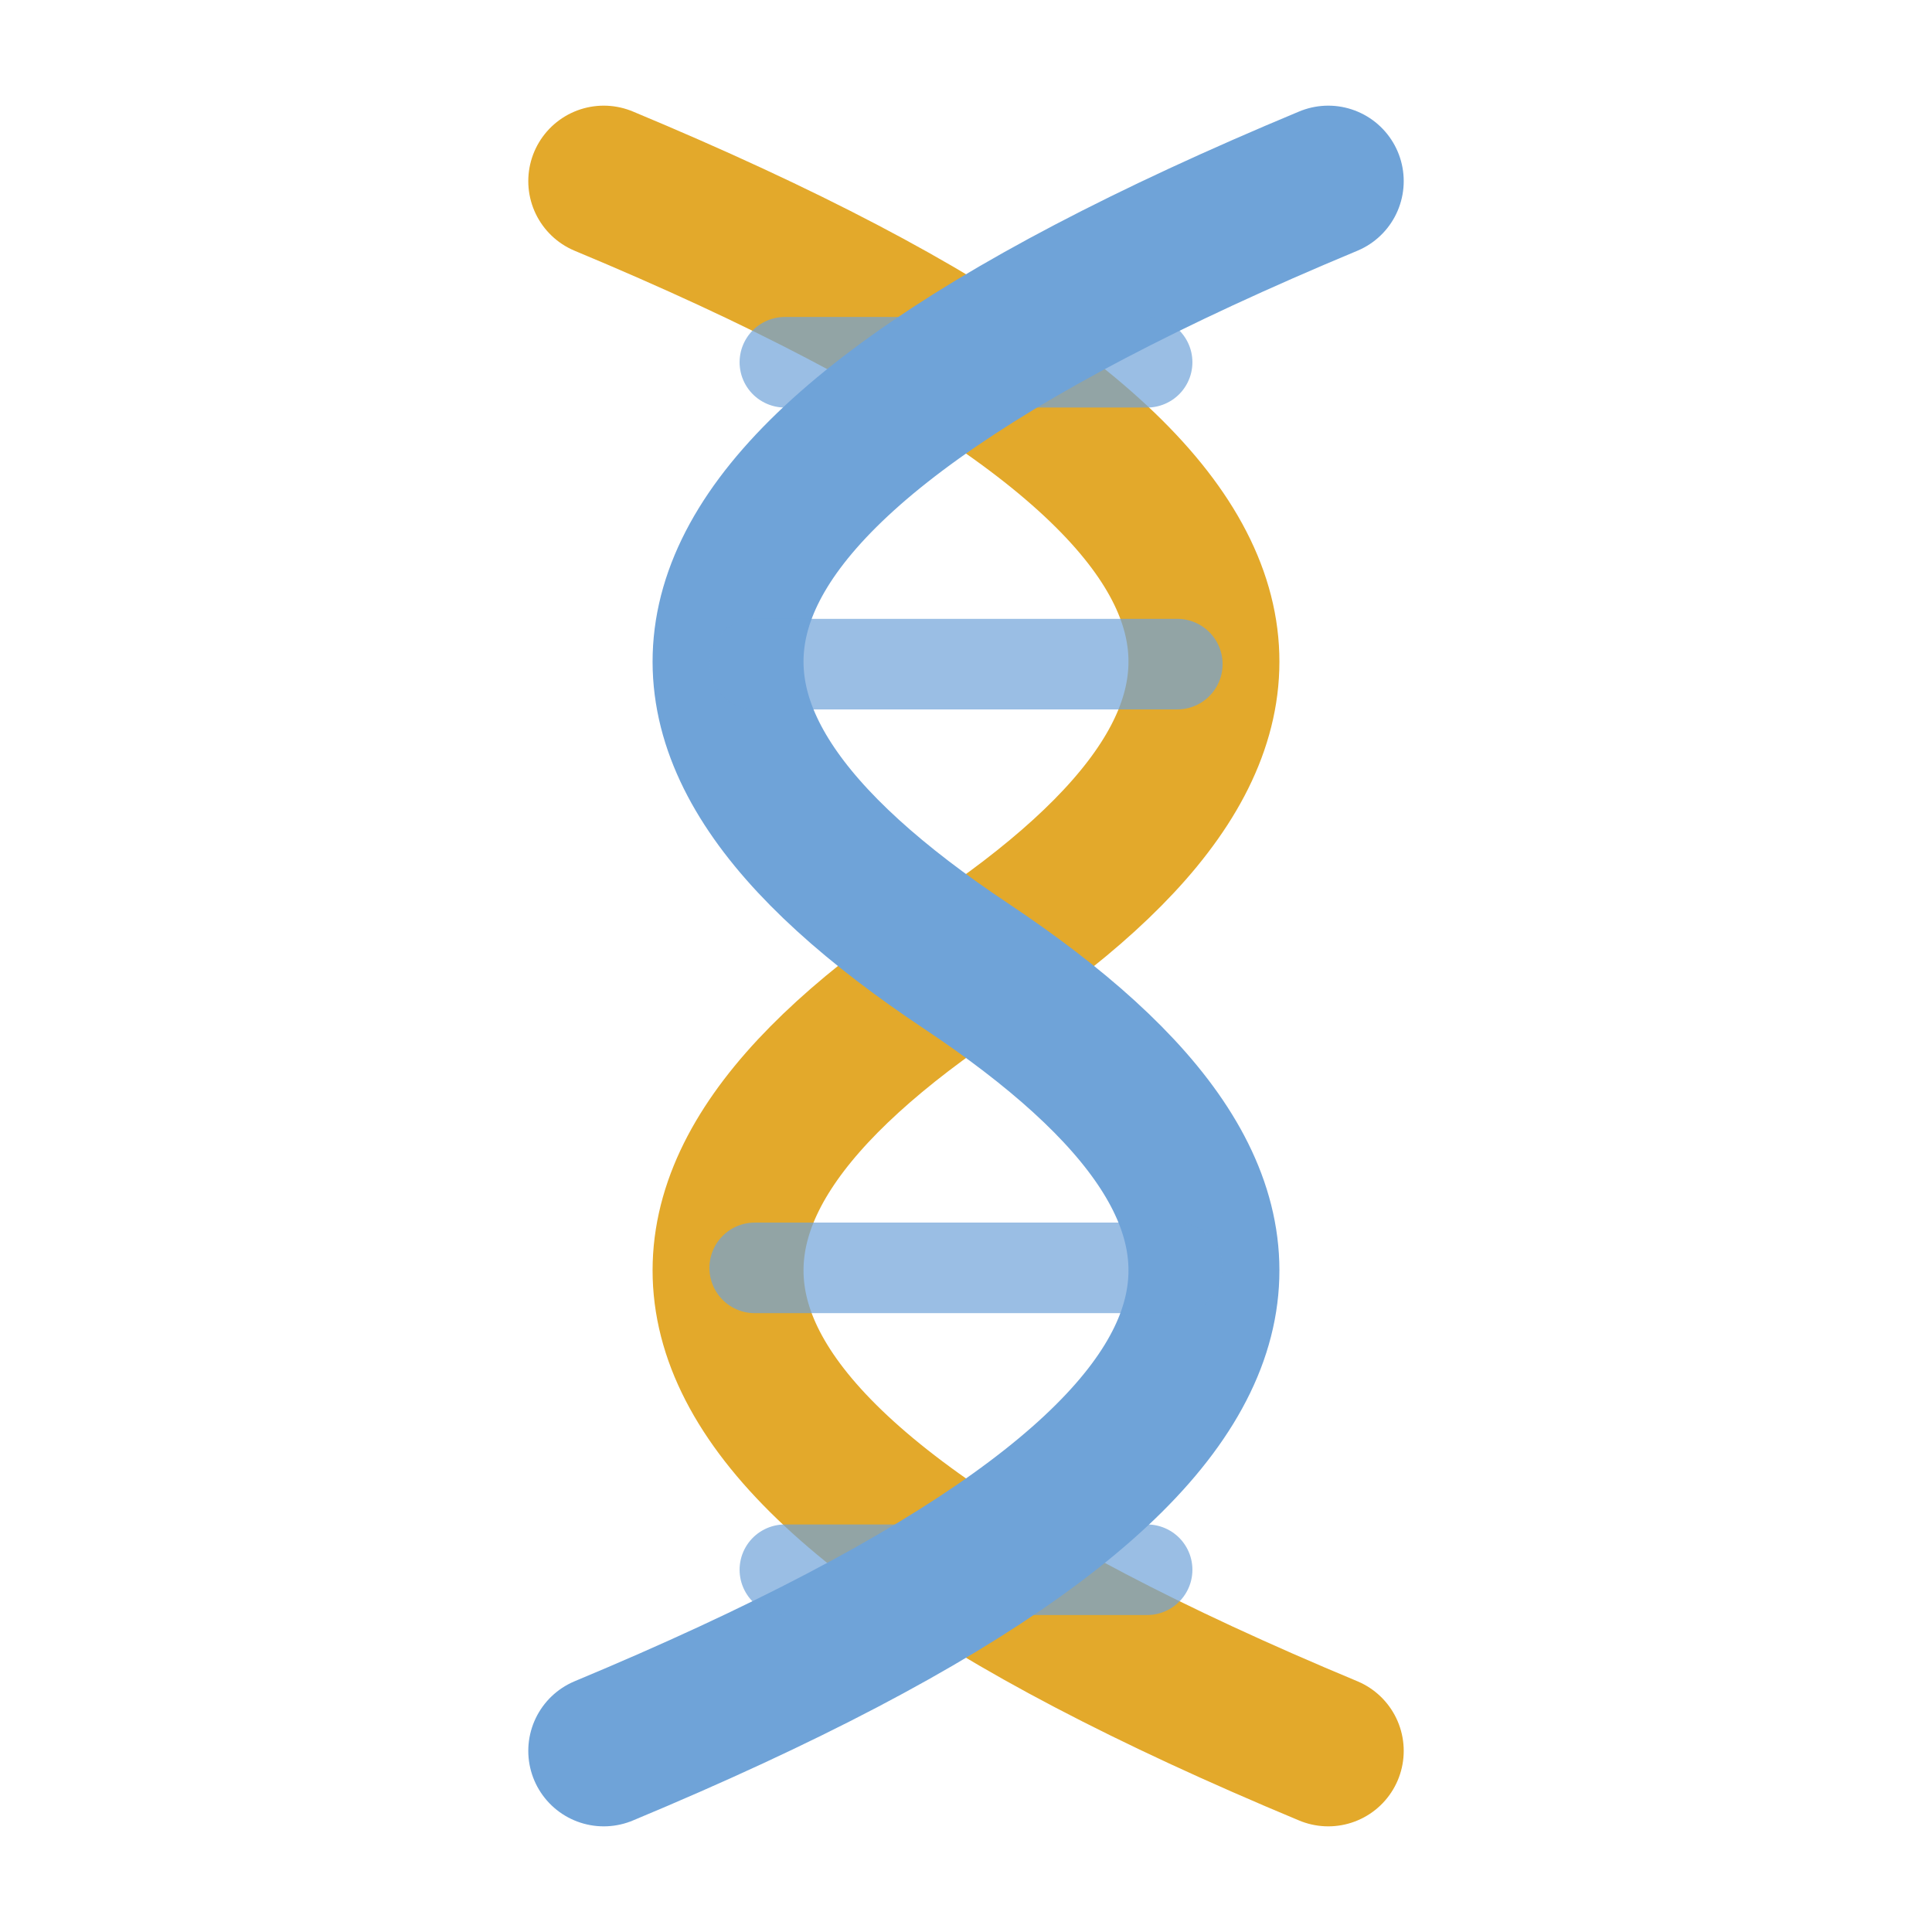
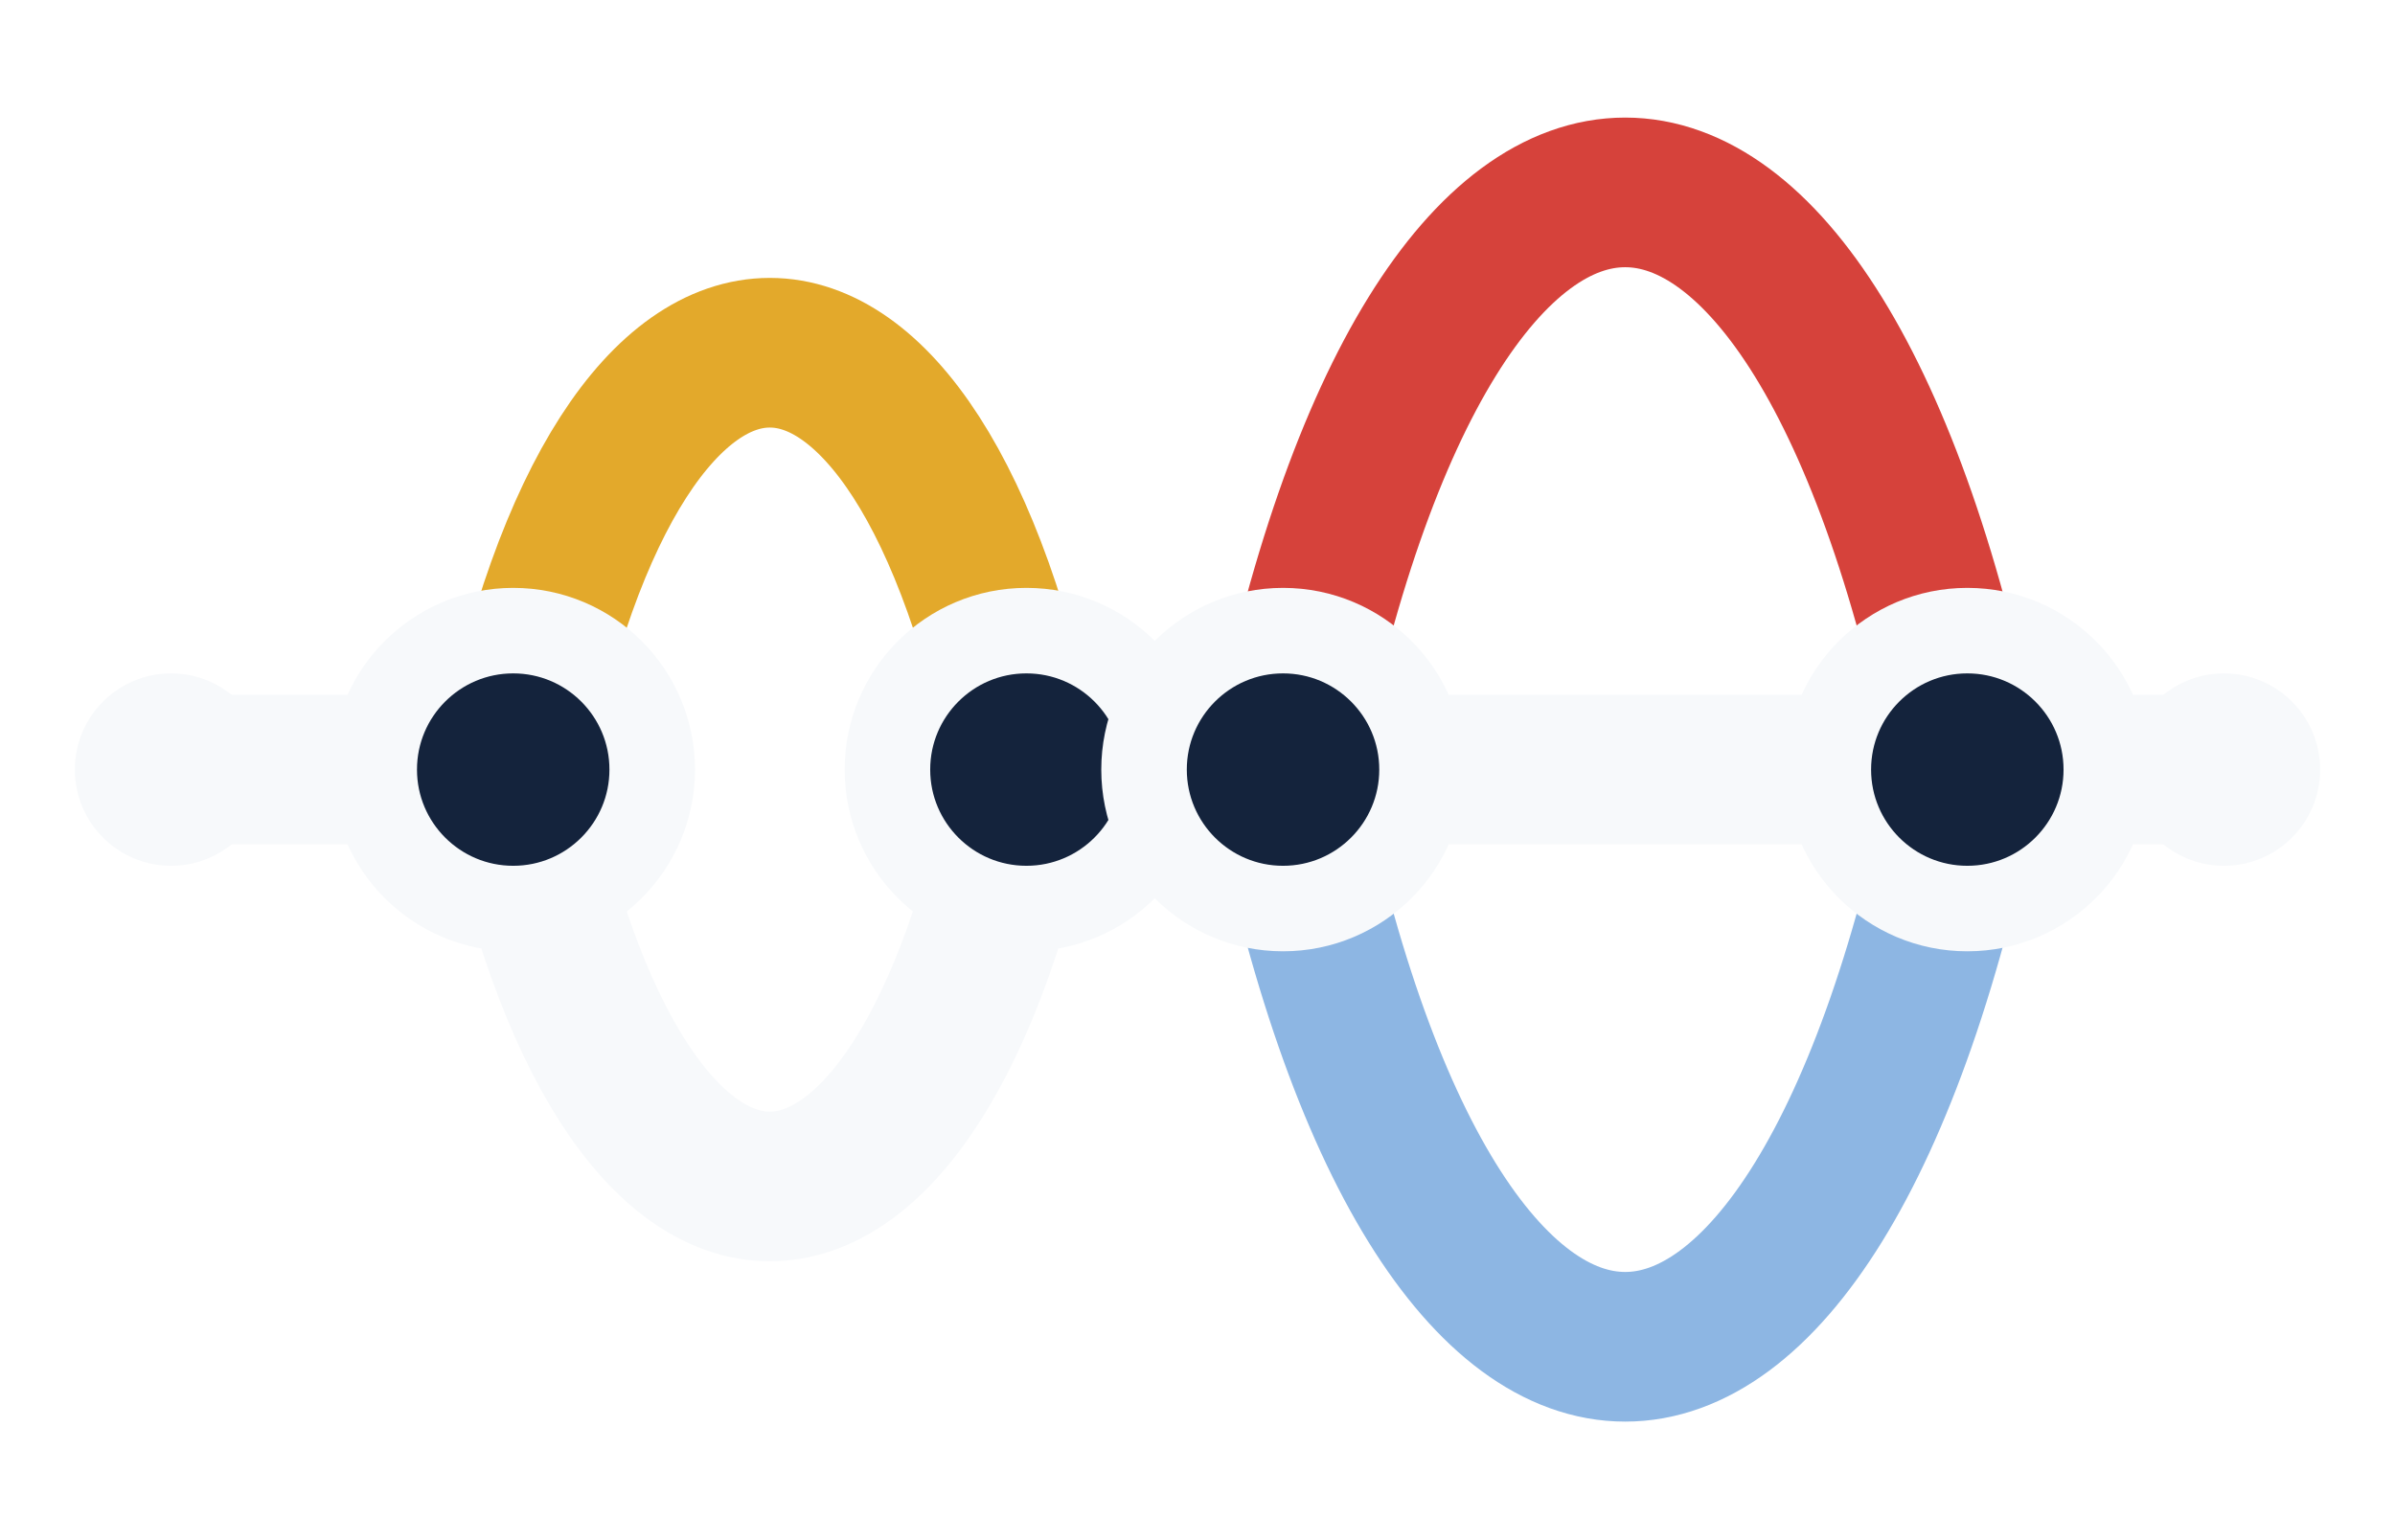
- <svg xmlns="http://www.w3.org/2000/svg" viewBox="0 0 64 64" role="img" aria-label="LatinGenomes">
-   <g fill="none" stroke-linecap="round" stroke-width="5">
-     <path d="M20 6 C44 16 44 24 32 32 C20 40 20 48 44 58" stroke="#E3A92B" />
-     <path d="M44 6 C20 16 20 24 32 32 C44 40 44 48 20 58" stroke="#6FA3D8" />
+ <svg xmlns="http://www.w3.org/2000/svg" viewBox="4 24 112 72" role="img" aria-label="Latin Pangenomes Project">
+   <g fill="none" stroke-linecap="round" stroke-width="7">
+     <path d="M12 60 H28" stroke="#F7F9FB" />
+     <path d="M52 60 H64" stroke="#F7F9FB" />
+     <path d="M96 60 H108" stroke="#F7F9FB" />
+     <path d="M28 60 C33 34 47 34 52 60" stroke="#E3A92B" />
+     <path d="M28 60 C33 86 47 86 52 60" stroke="#F7F9FB" />
+     <path d="M64 60 C71 24 89 24 96 60" stroke="#D6423B" />
+     <path d="M64 60 H96" stroke="#F7F9FB" />
+     <path d="M64 60 C71 96 89 96 96 60" stroke="#8DB6E3" />
  </g>
-   <g stroke="#6FA3D8" stroke-width="3" stroke-linecap="round" opacity=".7">
-     <line x1="26" y1="12" x2="38" y2="12" />
-     <line x1="25" y1="22" x2="39" y2="22" />
-     <line x1="25" y1="42" x2="39" y2="42" />
-     <line x1="26" y1="52" x2="38" y2="52" />
-   </g>
+   <circle cx="28" cy="60" r="6.5" fill="#14233C" stroke="#F7F9FB" stroke-width="4" />
+   <circle cx="52" cy="60" r="6.5" fill="#14233C" stroke="#F7F9FB" stroke-width="4" />
+   <circle cx="64" cy="60" r="6.5" fill="#14233C" stroke="#F7F9FB" stroke-width="4" />
+   <circle cx="96" cy="60" r="6.5" fill="#14233C" stroke="#F7F9FB" stroke-width="4" />
+   <circle cx="12" cy="60" r="4.5" fill="#F7F9FB" />
+   <circle cx="108" cy="60" r="4.5" fill="#F7F9FB" />
</svg>
